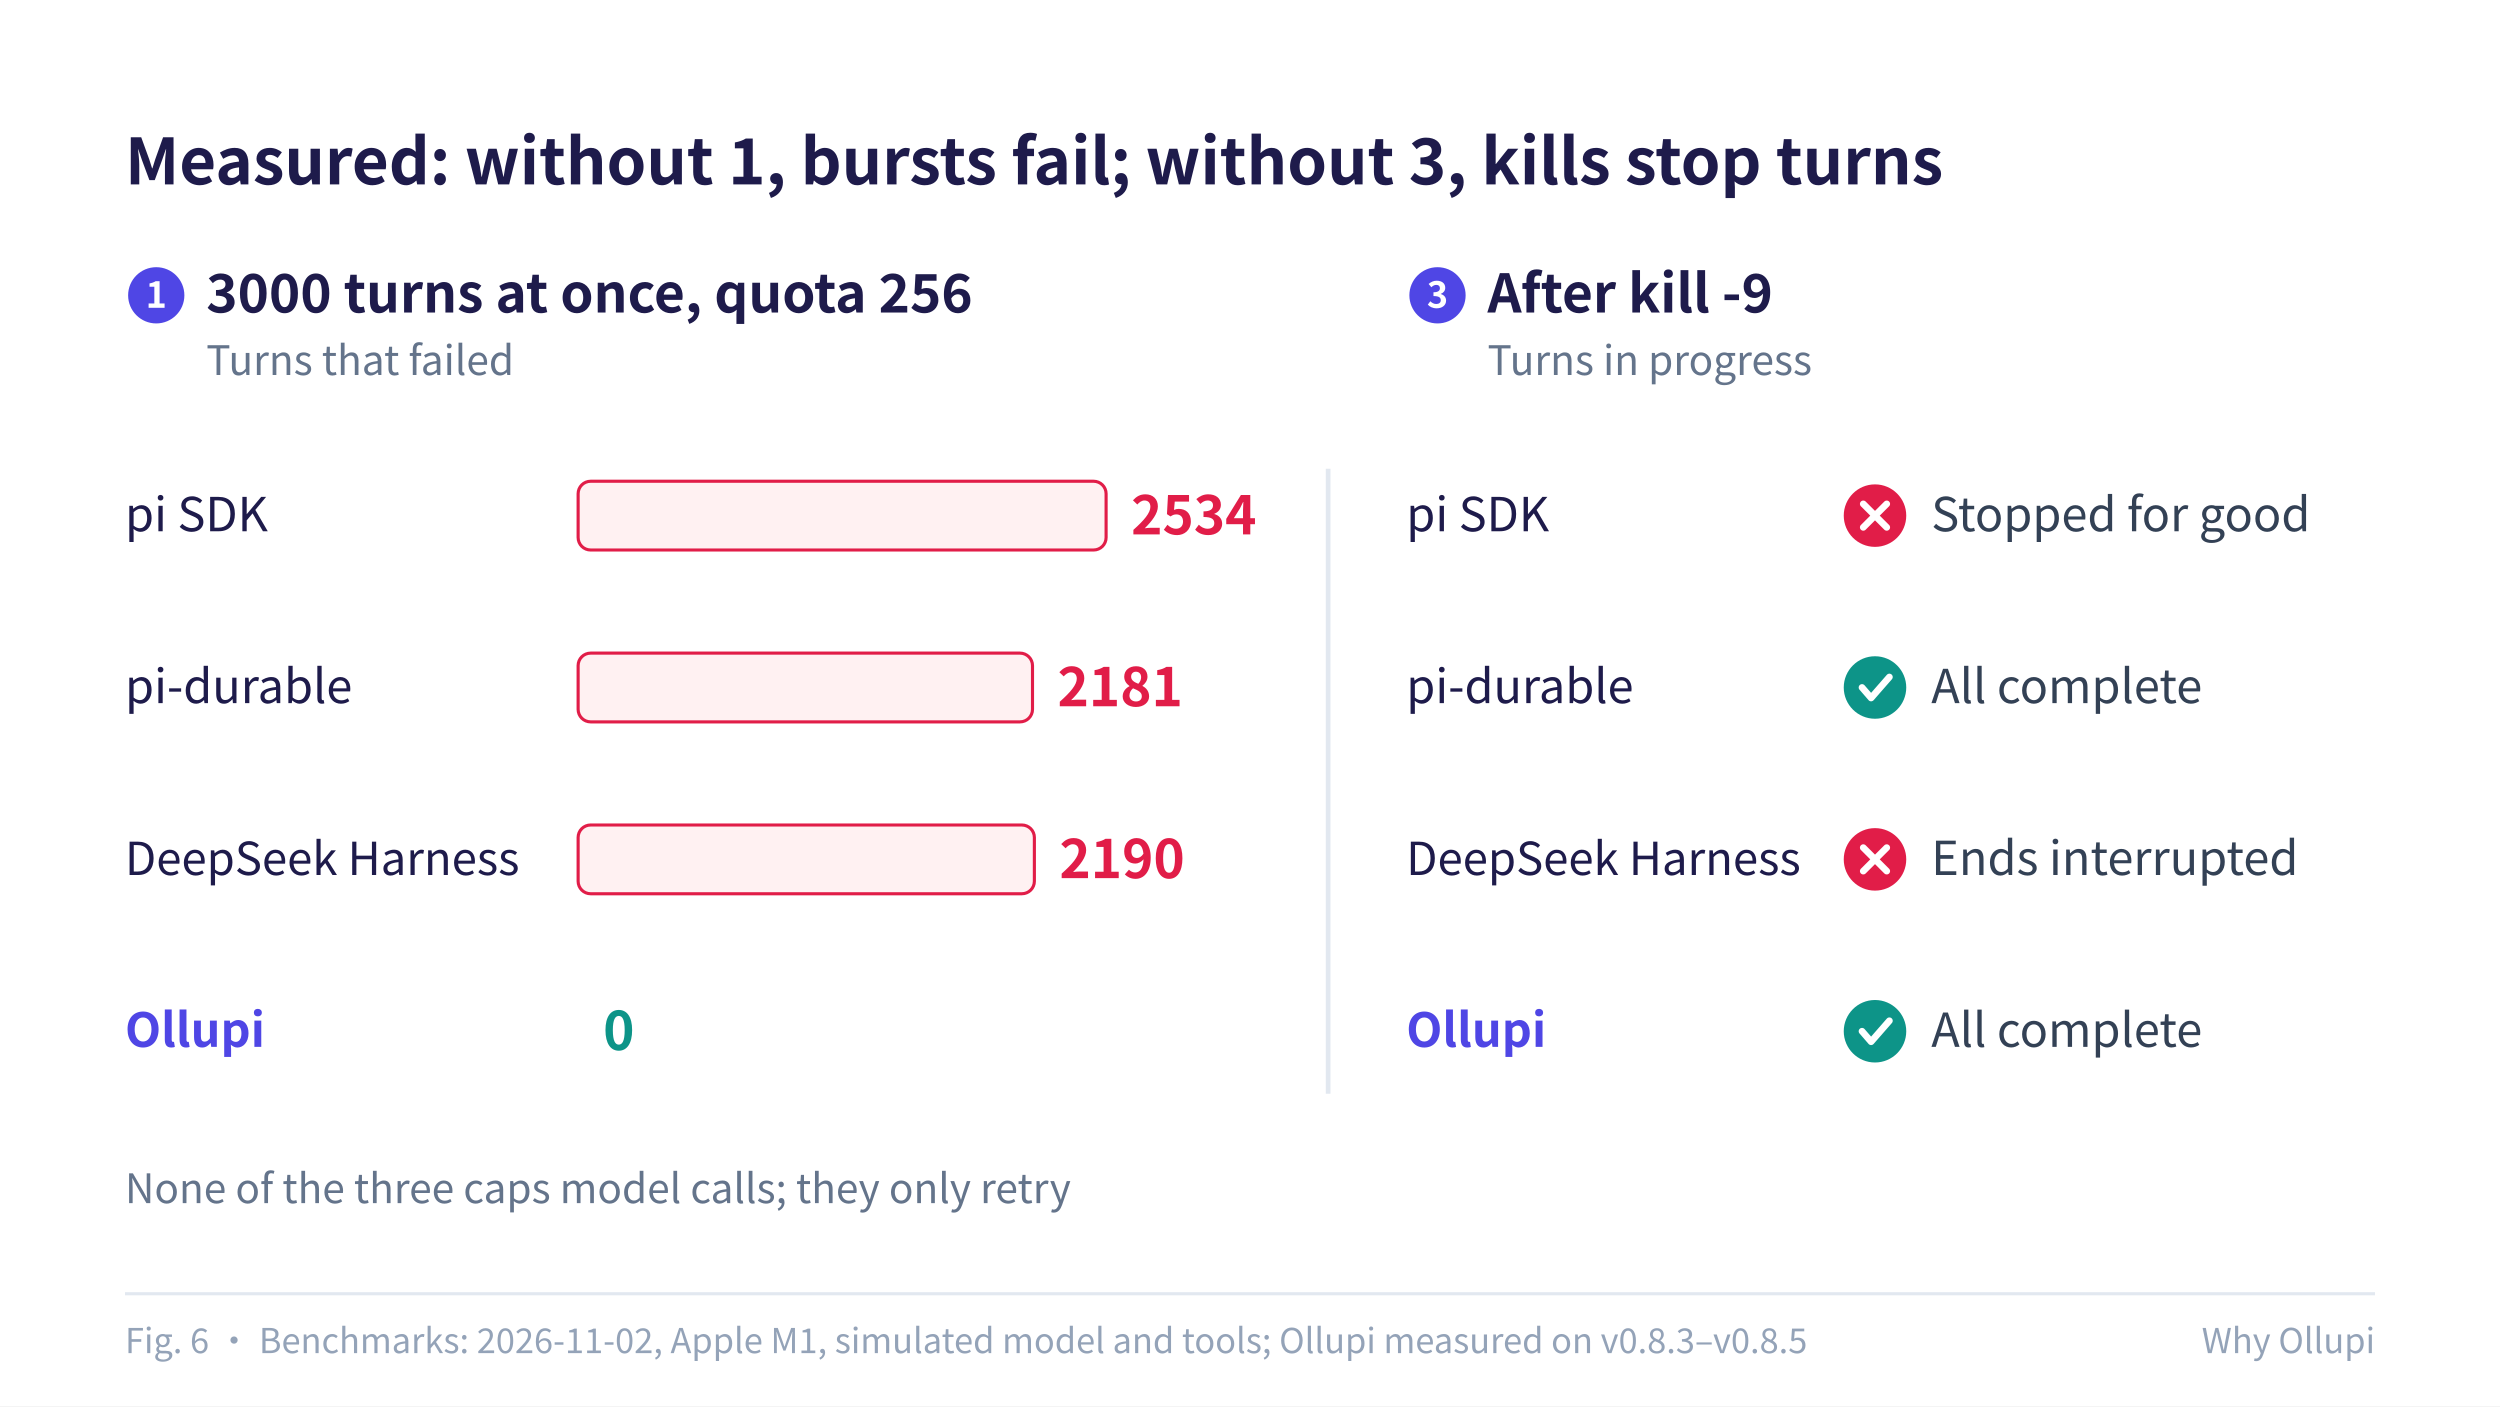
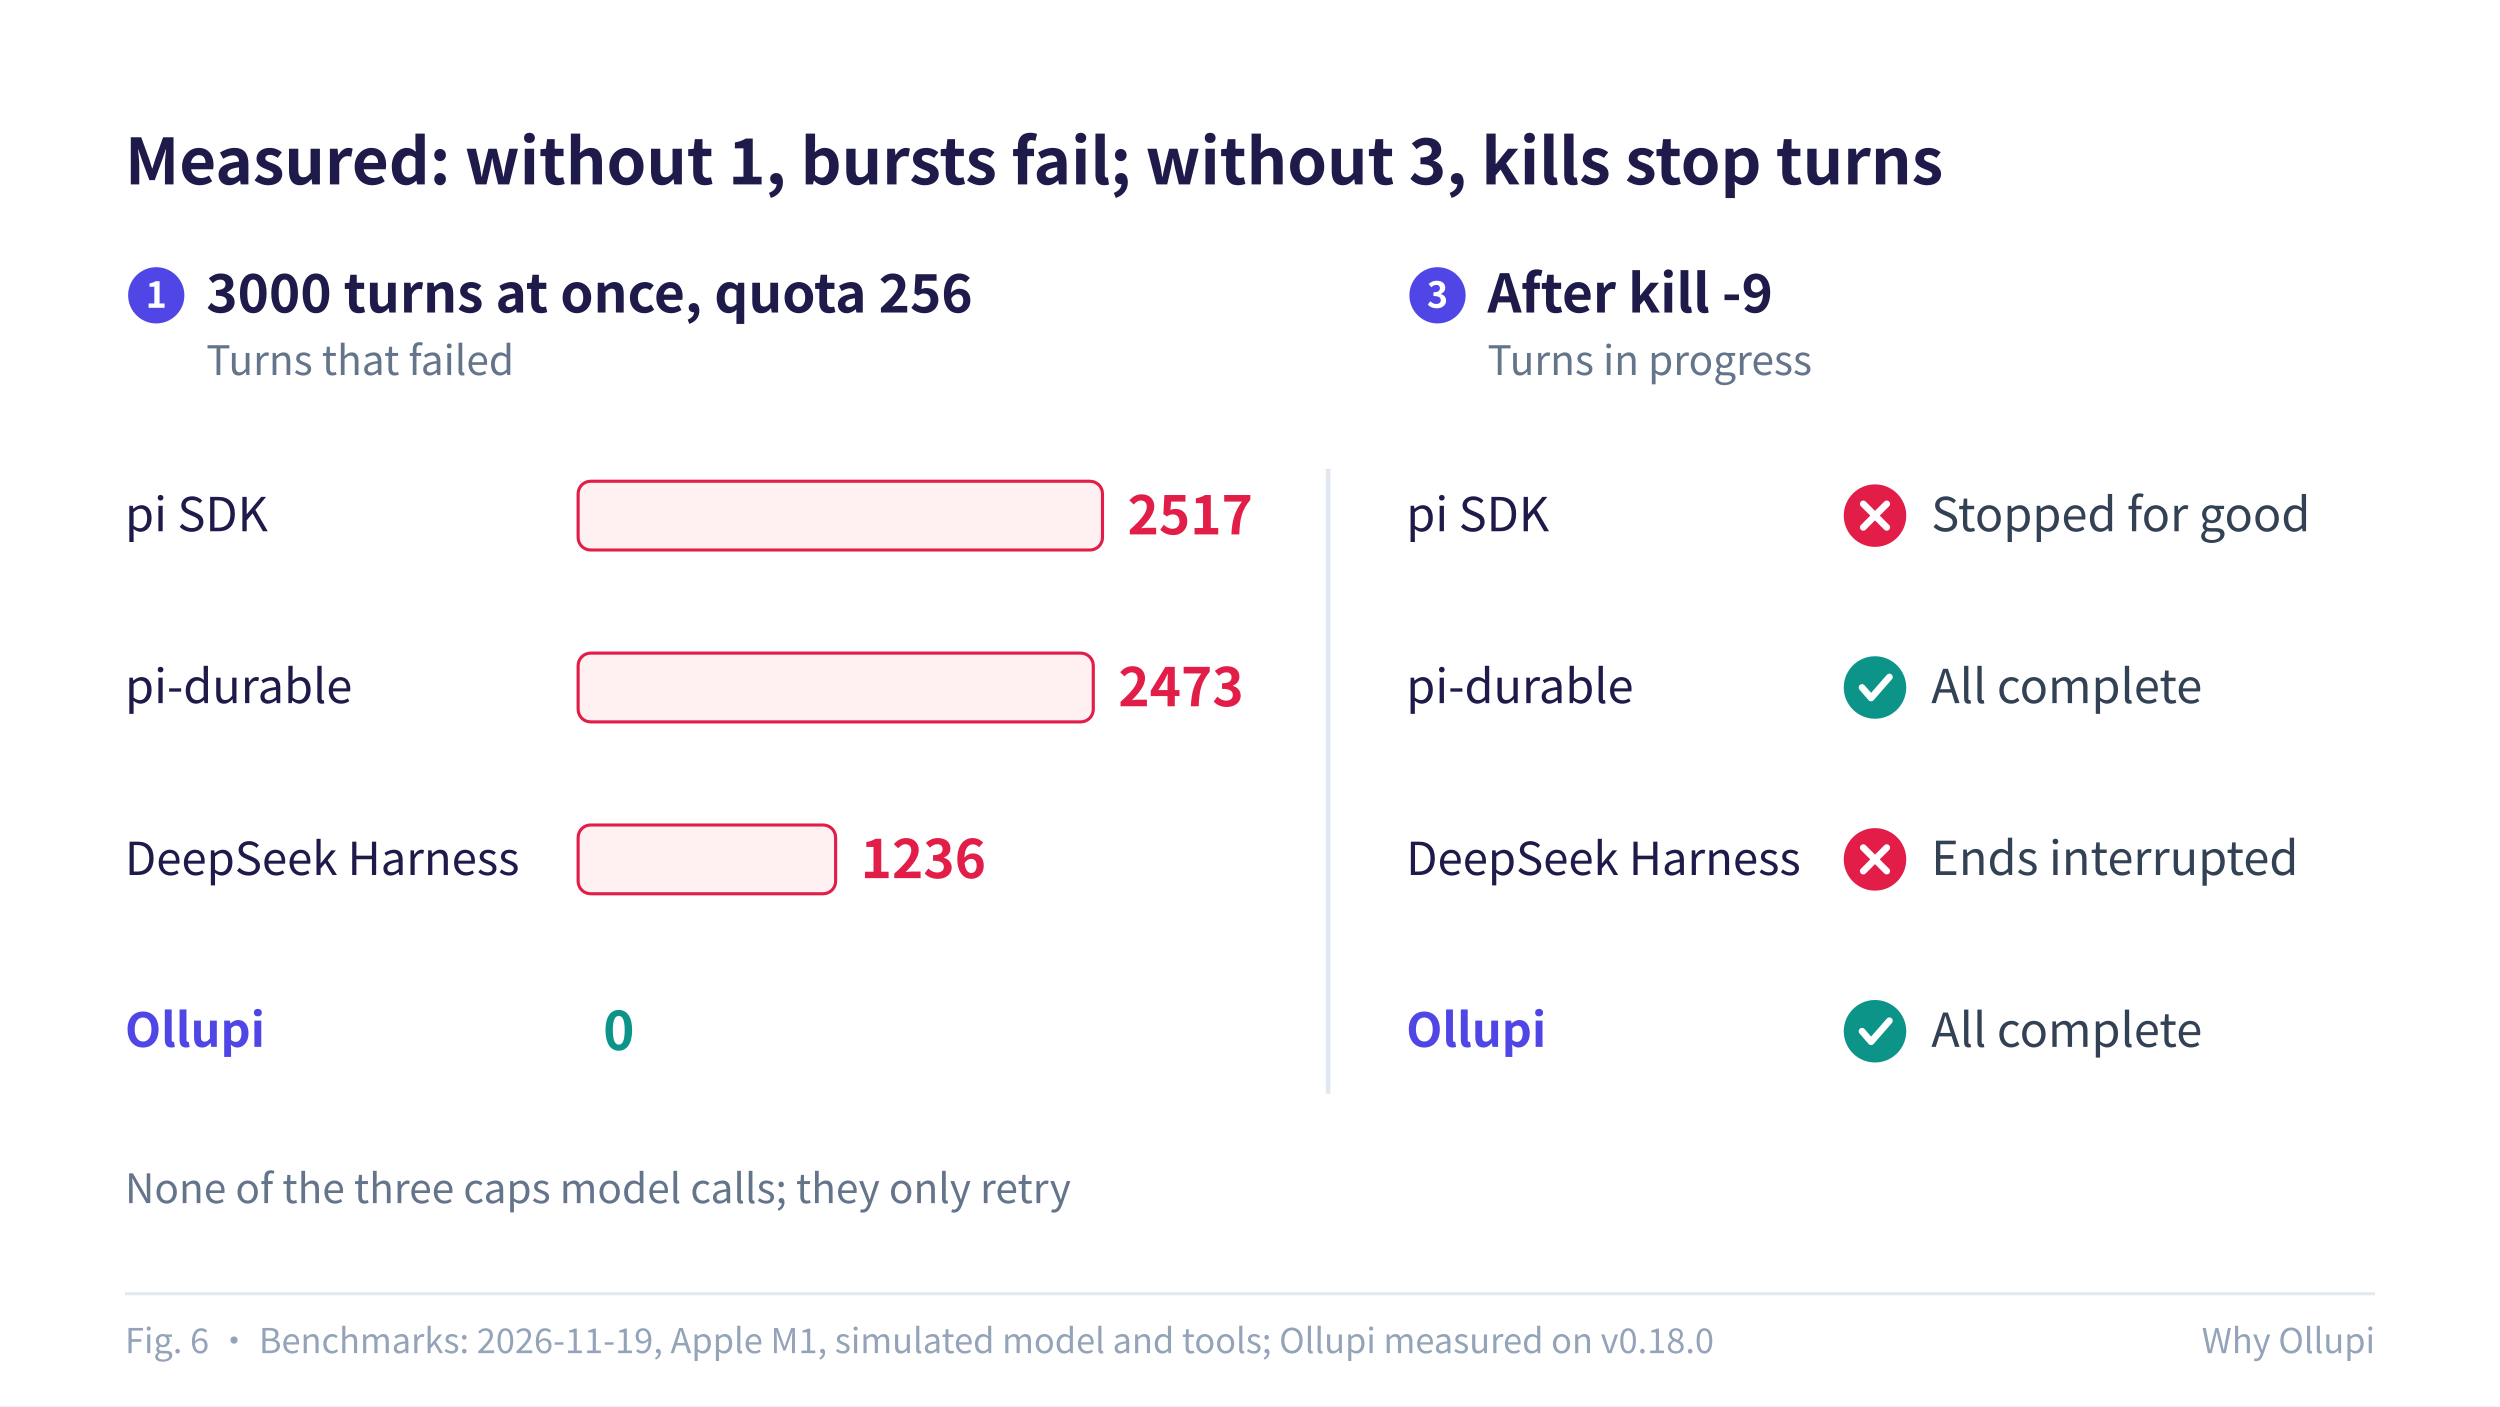
<svg xmlns="http://www.w3.org/2000/svg" viewBox="0 0 1600 900" width="1600" height="900">
  <defs>
    <marker id="aS" viewBox="0 0 10 10" refX="8" refY="5" markerUnits="userSpaceOnUse" markerWidth="24" markerHeight="24" orient="auto-start-reverse">
      <path d="M0,1 L9,5 L0,9 z" fill="#64748b" />
    </marker>
    <marker id="aI" viewBox="0 0 10 10" refX="8" refY="5" markerUnits="userSpaceOnUse" markerWidth="24" markerHeight="24" orient="auto-start-reverse">
      <path d="M0,1 L9,5 L0,9 z" fill="#4f46e5" />
    </marker>
    <marker id="aR" viewBox="0 0 10 10" refX="8" refY="5" markerUnits="userSpaceOnUse" markerWidth="24" markerHeight="24" orient="auto-start-reverse">
      <path d="M0,1 L9,5 L0,9 z" fill="#e11d48" />
    </marker>
    <marker id="aF" viewBox="0 0 10 10" refX="8" refY="5" markerUnits="userSpaceOnUse" markerWidth="24" markerHeight="24" orient="auto-start-reverse">
      <path d="M0,1 L9,5 L0,9 z" fill="#cbd5e1" />
    </marker>
  </defs>
  <style>text { font-family: -apple-system, BlinkMacSystemFont, "PingFang SC", "Hiragino Sans GB", "Noto Sans CJK SC", "Microsoft YaHei", "Segoe UI", Roboto, "Helvetica Neue", Arial, sans-serif; fill: #1e1b4b; } .t { font-size: 56px; font-weight: 800; } .k { font-size: 44px; font-weight: 800; } .m { font-size: 34px; font-weight: 700; } .b { font-size: 30px; fill: #334155; } .s { font-size: 26px; fill: #64748b; } .f { font-size: 22px; fill: #94a3b8; }</style>
  <rect width="1600" height="900" fill="#ffffff" />
  <text class="t" x="80" y="118" style="font-size:40.7px">Measured: without 1, bursts fail; without 3, kills stop turns</text>
  <line x1="80" y1="828" x2="1520" y2="828" stroke="#e2e8f0" stroke-width="2" />
-   <text class="f" x="80" y="866">Fig. 6 · Benchmarks: 2026-11-02, Apple M1, simulated model and tools; Ollupi measured on v0.8.3–v0.8.5</text>
+   <text class="f" x="80" y="866">Fig. 6 · Benchmarks: 2026-11-19, Apple M1, simulated model and tools; Ollupi measured on v0.18.0</text>
  <text class="f" x="1520" y="866" text-anchor="end">Why Ollupi</text>
  <circle cx="100.0" cy="189.0" r="20" fill="#4f46e5" stroke="#ffffff" stroke-width="4" />
  <text x="100.0" y="197.0" text-anchor="middle" style="font-size:23px;font-weight:800;fill:#ffffff">1</text>
  <text class="m" x="132.0" y="200.0" text-anchor="start">3000 turns at once, quota 256</text>
  <text class="s" x="132.0" y="240.0" text-anchor="start">Turns that failed</text>
  <circle cx="920.0" cy="189.0" r="20" fill="#4f46e5" stroke="#ffffff" stroke-width="4" />
  <text x="920.0" y="197.0" text-anchor="middle" style="font-size:23px;font-weight:800;fill:#ffffff">3</text>
  <text class="m" x="952.0" y="200.0" text-anchor="start">After kill -9</text>
  <text class="s" x="952.0" y="240.0" text-anchor="start">Turns in progress</text>
  <text class="b" x="80.0" y="340.0" text-anchor="start" style="fill:#1e1b4b">pi SDK</text>
-   <rect x="370.0" y="308.0" width="337.9" height="44.0" rx="8" fill="#fff1f2" stroke="#e11d48" stroke-width="2" />
-   <text class="m" x="723.9" y="342.0" text-anchor="start" style="fill:#e11d48">2534</text>
+   <rect x="370.0" y="308.0" width="335.6" height="44.0" rx="8" fill="#fff1f2" stroke="#e11d48" stroke-width="2" />
+   <text class="m" x="721.6" y="342.0" text-anchor="start" style="fill:#e11d48">2517</text>
  <text class="b" x="900.0" y="340.0" text-anchor="start" style="fill:#1e1b4b">pi SDK</text>
  <circle cx="1200.0" cy="330.0" r="20" fill="#e11d48" />
  <path d="M1192.5,322.5 L1207.5,337.5 M1207.5,322.5 L1192.5,337.5" stroke="#fff" stroke-width="4.3" stroke-linecap="round" />
  <text class="b" x="1236.0" y="340.0" text-anchor="start">Stopped for good</text>
  <text class="b" x="80.0" y="450.0" text-anchor="start" style="fill:#1e1b4b">pi-durable</text>
-   <rect x="370.0" y="418.0" width="290.8" height="44.0" rx="8" fill="#fff1f2" stroke="#e11d48" stroke-width="2" />
-   <text class="m" x="676.8" y="452.0" text-anchor="start" style="fill:#e11d48">2181</text>
+   <rect x="370.0" y="418.0" width="329.7" height="44.0" rx="8" fill="#fff1f2" stroke="#e11d48" stroke-width="2" />
+   <text class="m" x="715.7" y="452.0" text-anchor="start" style="fill:#e11d48">2473</text>
  <text class="b" x="900.0" y="450.0" text-anchor="start" style="fill:#1e1b4b">pi-durable</text>
  <circle cx="1200.0" cy="440.0" r="20" fill="#0d9488" />
  <path d="M1191.7,440.0 L1197.5,446.7 L1209.2,433.3" fill="none" stroke="#fff" stroke-width="4.3" stroke-linecap="round" stroke-linejoin="round" />
  <text class="b" x="1236.0" y="450.0" text-anchor="start">All complete</text>
  <text class="b" x="80.0" y="560.0" text-anchor="start" style="fill:#1e1b4b;font-size:29.1px">DeepSeek Harness</text>
-   <rect x="370.0" y="528.0" width="292.0" height="44.0" rx="8" fill="#fff1f2" stroke="#e11d48" stroke-width="2" />
-   <text class="m" x="678.0" y="562.0" text-anchor="start" style="fill:#e11d48">2190</text>
+   <rect x="370.0" y="528.0" width="164.8" height="44.0" rx="8" fill="#fff1f2" stroke="#e11d48" stroke-width="2" />
+   <text class="m" x="550.8" y="562.0" text-anchor="start" style="fill:#e11d48">1236</text>
  <text class="b" x="900.0" y="560.0" text-anchor="start" style="fill:#1e1b4b;font-size:29.1px">DeepSeek Harness</text>
  <circle cx="1200.0" cy="550.0" r="20" fill="#e11d48" />
  <path d="M1192.5,542.5 L1207.5,557.5 M1207.5,542.5 L1192.5,557.5" stroke="#fff" stroke-width="4.3" stroke-linecap="round" />
  <text class="b" x="1236.0" y="560.0" text-anchor="start">Ends interrupted</text>
  <text class="b" x="80.0" y="670.0" text-anchor="start" style="fill:#4f46e5;font-weight:700">Ollupi</text>
  <text class="m" x="386.0" y="672.0" text-anchor="start" style="fill:#0d9488">0</text>
  <text class="b" x="900.0" y="670.0" text-anchor="start" style="fill:#4f46e5;font-weight:700">Ollupi</text>
  <circle cx="1200.0" cy="660.0" r="20" fill="#0d9488" />
  <path d="M1191.7,660.0 L1197.5,666.7 L1209.2,653.3" fill="none" stroke="#fff" stroke-width="4.3" stroke-linecap="round" stroke-linejoin="round" />
  <text class="b" x="1236.0" y="670.0" text-anchor="start">All complete</text>
  <line x1="850" y1="300" x2="850" y2="700" stroke="#e2e8f0" stroke-width="3" />
  <text class="s" x="80.0" y="770.0" text-anchor="start">None of the three caps model calls; they only retry</text>
</svg>
